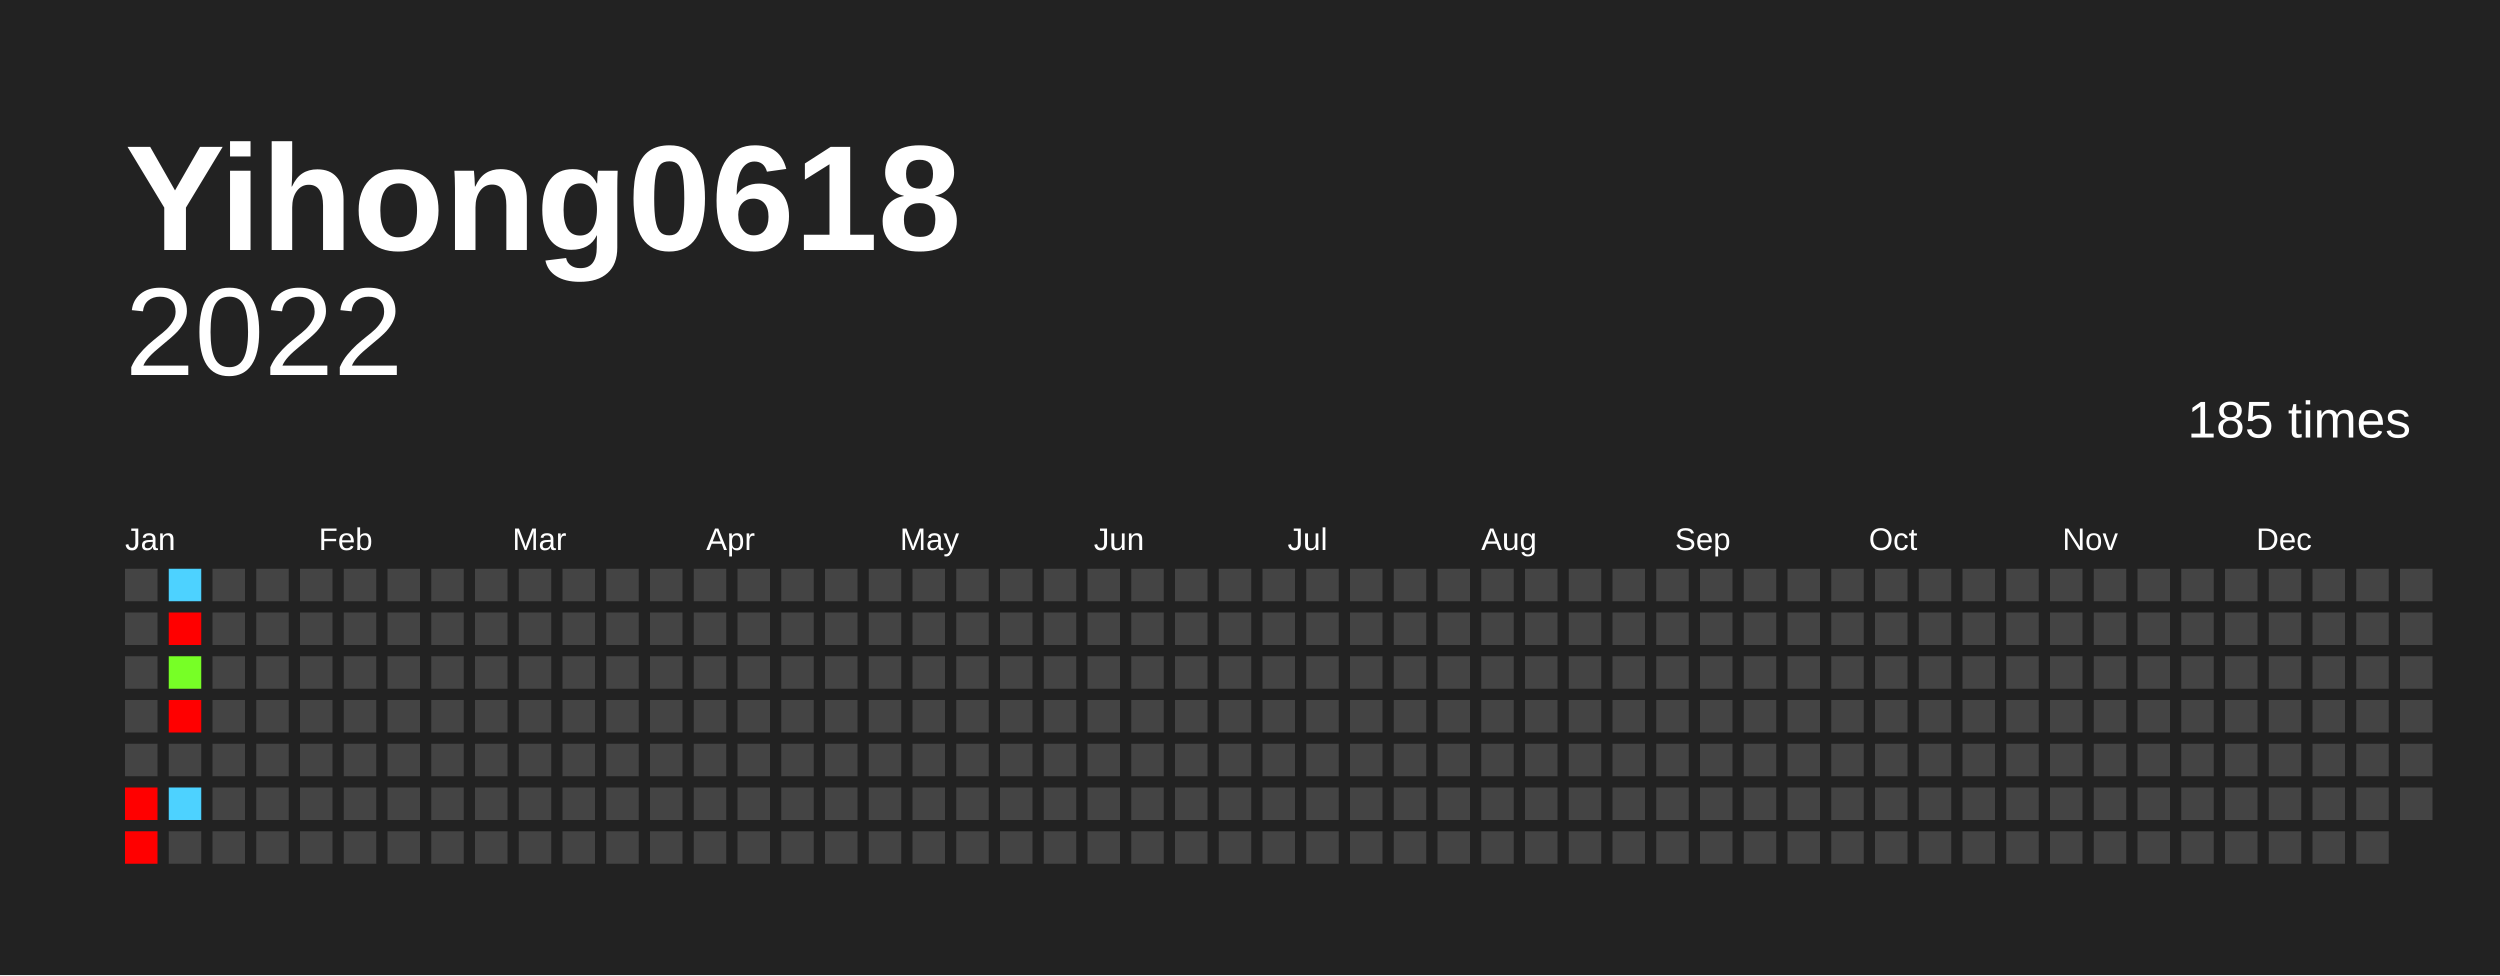
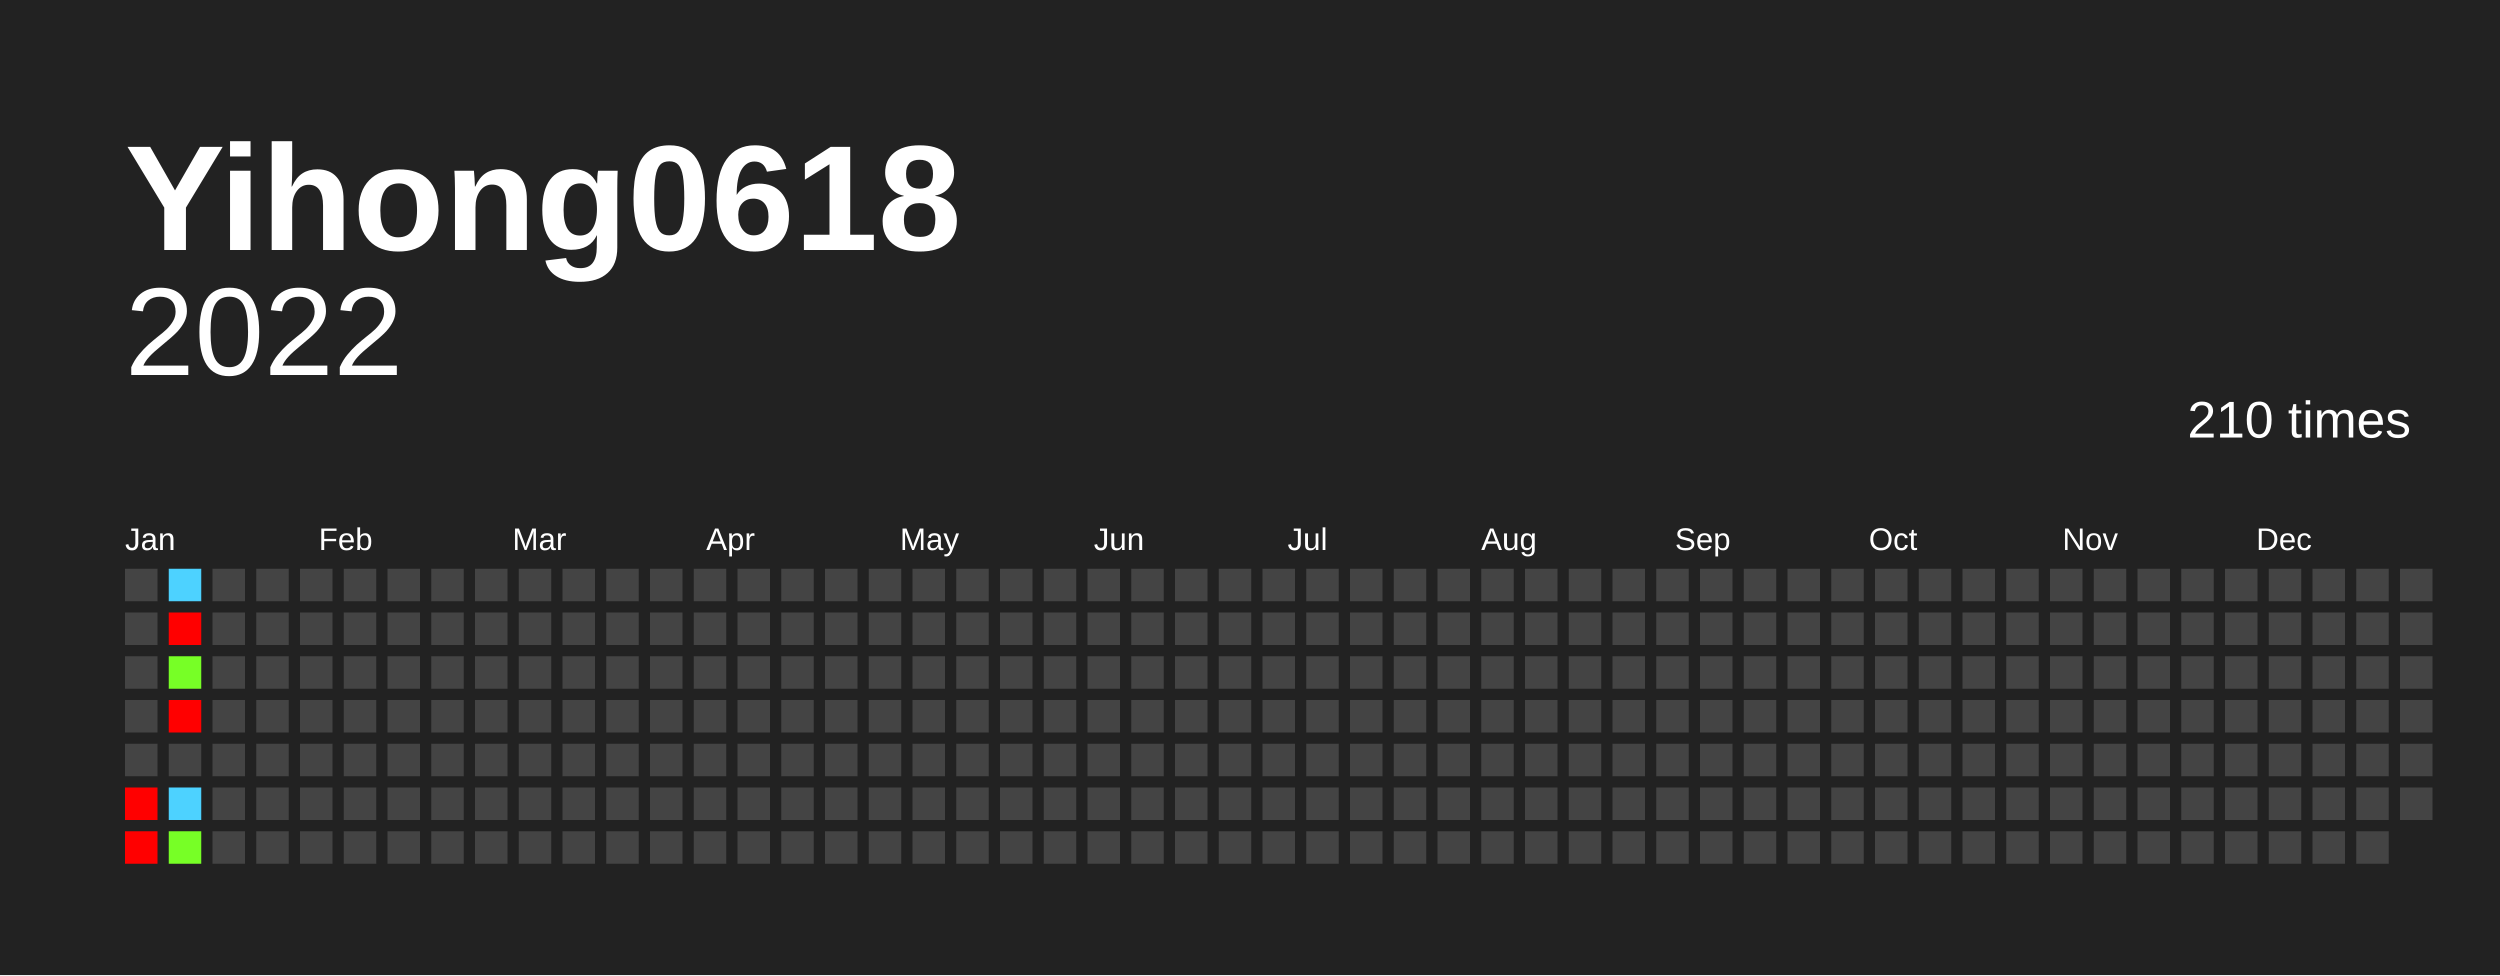
<svg xmlns="http://www.w3.org/2000/svg" baseProfile="full" height="78mm" version="1.1" viewBox="0,0,200,78" width="200mm">
  <defs />
  <rect fill="#222222" height="78" width="200" x="0" y="0" />
  <text fill="#FFFFFF" style="font-size:12px; font-family:Arial; font-weight:bold;" x="10" y="20">Yihong0618</text>
  <text alignment-baseline="hanging" fill="#FFFFFF" style="font-size:10.0px; font-family:Arial;" x="10" y="30">2022</text>
-   <text alignment-baseline="hanging" fill="#FFFFFF" style="font-size:4.125px; font-family:Arial;" x="175" y="35">185 times</text>
+   <text alignment-baseline="hanging" fill="#FFFFFF" style="font-size:4.125px; font-family:Arial;" x="175" y="35">210 times</text>
  <text fill="#FFFFFF" style="font-size:2.5px; font-family:Arial" x="10.0" y="44">Jan</text>
  <text fill="#FFFFFF" style="font-size:2.5px; font-family:Arial" x="25.5" y="44">Feb</text>
  <text fill="#FFFFFF" style="font-size:2.5px; font-family:Arial" x="41.0" y="44">Mar</text>
  <text fill="#FFFFFF" style="font-size:2.5px; font-family:Arial" x="56.5" y="44">Apr</text>
  <text fill="#FFFFFF" style="font-size:2.5px; font-family:Arial" x="72.0" y="44">May</text>
  <text fill="#FFFFFF" style="font-size:2.5px; font-family:Arial" x="87.5" y="44">Jun</text>
  <text fill="#FFFFFF" style="font-size:2.5px; font-family:Arial" x="103.0" y="44">Jul</text>
  <text fill="#FFFFFF" style="font-size:2.5px; font-family:Arial" x="118.5" y="44">Aug</text>
  <text fill="#FFFFFF" style="font-size:2.5px; font-family:Arial" x="134.0" y="44">Sep</text>
  <text fill="#FFFFFF" style="font-size:2.5px; font-family:Arial" x="149.5" y="44">Oct</text>
  <text fill="#FFFFFF" style="font-size:2.5px; font-family:Arial" x="165.0" y="44">Nov</text>
  <text fill="#FFFFFF" style="font-size:2.5px; font-family:Arial" x="180.5" y="44">Dec</text>
  <rect fill="#444444" height="2.6" width="2.6" x="10.0" y="45.5" />
  <rect fill="#444444" height="2.6" width="2.6" x="10.0" y="49.0" />
  <rect fill="#444444" height="2.6" width="2.6" x="10.0" y="52.5" />
  <rect fill="#444444" height="2.6" width="2.6" x="10.0" y="56.0" />
  <rect fill="#444444" height="2.6" width="2.6" x="10.0" y="59.5" />
  <rect fill="red" height="2.6" width="2.6" x="10.0" y="63.0" />
  <rect fill="red" height="2.6" width="2.6" x="10.0" y="66.5" />
  <rect fill="#4dd2ff" height="2.6" width="2.6" x="13.5" y="45.5" />
  <rect fill="red" height="2.6" width="2.6" x="13.5" y="49.0" />
  <rect fill="#77ff26" height="2.6" width="2.6" x="13.5" y="52.5" />
  <rect fill="red" height="2.6" width="2.6" x="13.5" y="56.0" />
  <rect fill="#444444" height="2.6" width="2.6" x="13.5" y="59.5" />
  <rect fill="#4dd2ff" height="2.6" width="2.6" x="13.5" y="63.0" />
-   <rect fill="#444444" height="2.6" width="2.6" x="13.5" y="66.5" />
+   <rect fill="#77ff26" height="2.6" width="2.6" x="13.5" y="66.5" />
  <rect fill="#444444" height="2.6" width="2.6" x="17.0" y="45.5" />
  <rect fill="#444444" height="2.6" width="2.6" x="17.0" y="49.0" />
  <rect fill="#444444" height="2.6" width="2.6" x="17.0" y="52.5" />
  <rect fill="#444444" height="2.6" width="2.6" x="17.0" y="56.0" />
  <rect fill="#444444" height="2.6" width="2.6" x="17.0" y="59.5" />
  <rect fill="#444444" height="2.6" width="2.6" x="17.0" y="63.0" />
  <rect fill="#444444" height="2.6" width="2.6" x="17.0" y="66.5" />
  <rect fill="#444444" height="2.6" width="2.6" x="20.5" y="45.5" />
  <rect fill="#444444" height="2.6" width="2.6" x="20.5" y="49.0" />
  <rect fill="#444444" height="2.6" width="2.6" x="20.5" y="52.5" />
  <rect fill="#444444" height="2.6" width="2.6" x="20.5" y="56.0" />
  <rect fill="#444444" height="2.6" width="2.6" x="20.5" y="59.5" />
  <rect fill="#444444" height="2.6" width="2.6" x="20.5" y="63.0" />
  <rect fill="#444444" height="2.6" width="2.6" x="20.5" y="66.5" />
  <rect fill="#444444" height="2.6" width="2.6" x="24.0" y="45.5" />
  <rect fill="#444444" height="2.6" width="2.6" x="24.0" y="49.0" />
  <rect fill="#444444" height="2.6" width="2.6" x="24.0" y="52.5" />
  <rect fill="#444444" height="2.6" width="2.6" x="24.0" y="56.0" />
  <rect fill="#444444" height="2.6" width="2.6" x="24.0" y="59.5" />
  <rect fill="#444444" height="2.6" width="2.6" x="24.0" y="63.0" />
  <rect fill="#444444" height="2.6" width="2.6" x="24.0" y="66.5" />
  <rect fill="#444444" height="2.6" width="2.6" x="27.5" y="45.5" />
  <rect fill="#444444" height="2.6" width="2.6" x="27.5" y="49.0" />
  <rect fill="#444444" height="2.6" width="2.6" x="27.5" y="52.5" />
  <rect fill="#444444" height="2.6" width="2.6" x="27.5" y="56.0" />
  <rect fill="#444444" height="2.6" width="2.6" x="27.5" y="59.5" />
  <rect fill="#444444" height="2.6" width="2.6" x="27.5" y="63.0" />
  <rect fill="#444444" height="2.6" width="2.6" x="27.5" y="66.5" />
  <rect fill="#444444" height="2.6" width="2.6" x="31.0" y="45.5" />
  <rect fill="#444444" height="2.6" width="2.6" x="31.0" y="49.0" />
  <rect fill="#444444" height="2.6" width="2.6" x="31.0" y="52.5" />
  <rect fill="#444444" height="2.6" width="2.6" x="31.0" y="56.0" />
  <rect fill="#444444" height="2.6" width="2.6" x="31.0" y="59.5" />
  <rect fill="#444444" height="2.6" width="2.6" x="31.0" y="63.0" />
  <rect fill="#444444" height="2.6" width="2.6" x="31.0" y="66.5" />
  <rect fill="#444444" height="2.6" width="2.6" x="34.5" y="45.5" />
  <rect fill="#444444" height="2.6" width="2.6" x="34.5" y="49.0" />
  <rect fill="#444444" height="2.6" width="2.6" x="34.5" y="52.5" />
  <rect fill="#444444" height="2.6" width="2.6" x="34.5" y="56.0" />
  <rect fill="#444444" height="2.6" width="2.6" x="34.5" y="59.5" />
  <rect fill="#444444" height="2.6" width="2.6" x="34.5" y="63.0" />
  <rect fill="#444444" height="2.6" width="2.6" x="34.5" y="66.5" />
  <rect fill="#444444" height="2.6" width="2.6" x="38.0" y="45.5" />
  <rect fill="#444444" height="2.6" width="2.6" x="38.0" y="49.0" />
  <rect fill="#444444" height="2.6" width="2.6" x="38.0" y="52.5" />
  <rect fill="#444444" height="2.6" width="2.6" x="38.0" y="56.0" />
  <rect fill="#444444" height="2.6" width="2.6" x="38.0" y="59.5" />
  <rect fill="#444444" height="2.6" width="2.6" x="38.0" y="63.0" />
  <rect fill="#444444" height="2.6" width="2.6" x="38.0" y="66.5" />
  <rect fill="#444444" height="2.6" width="2.6" x="41.5" y="45.5" />
  <rect fill="#444444" height="2.6" width="2.6" x="41.5" y="49.0" />
  <rect fill="#444444" height="2.6" width="2.6" x="41.5" y="52.5" />
  <rect fill="#444444" height="2.6" width="2.6" x="41.5" y="56.0" />
  <rect fill="#444444" height="2.6" width="2.6" x="41.5" y="59.5" />
  <rect fill="#444444" height="2.6" width="2.6" x="41.5" y="63.0" />
  <rect fill="#444444" height="2.6" width="2.6" x="41.5" y="66.5" />
  <rect fill="#444444" height="2.6" width="2.6" x="45.0" y="45.5" />
  <rect fill="#444444" height="2.6" width="2.6" x="45.0" y="49.0" />
  <rect fill="#444444" height="2.6" width="2.6" x="45.0" y="52.5" />
  <rect fill="#444444" height="2.6" width="2.6" x="45.0" y="56.0" />
  <rect fill="#444444" height="2.6" width="2.6" x="45.0" y="59.5" />
  <rect fill="#444444" height="2.6" width="2.6" x="45.0" y="63.0" />
  <rect fill="#444444" height="2.6" width="2.6" x="45.0" y="66.5" />
  <rect fill="#444444" height="2.6" width="2.6" x="48.5" y="45.5" />
  <rect fill="#444444" height="2.6" width="2.6" x="48.5" y="49.0" />
  <rect fill="#444444" height="2.6" width="2.6" x="48.5" y="52.5" />
  <rect fill="#444444" height="2.6" width="2.6" x="48.5" y="56.0" />
  <rect fill="#444444" height="2.6" width="2.6" x="48.5" y="59.5" />
  <rect fill="#444444" height="2.6" width="2.6" x="48.5" y="63.0" />
  <rect fill="#444444" height="2.6" width="2.6" x="48.5" y="66.5" />
  <rect fill="#444444" height="2.6" width="2.6" x="52.0" y="45.5" />
  <rect fill="#444444" height="2.6" width="2.6" x="52.0" y="49.0" />
  <rect fill="#444444" height="2.6" width="2.6" x="52.0" y="52.5" />
  <rect fill="#444444" height="2.6" width="2.6" x="52.0" y="56.0" />
  <rect fill="#444444" height="2.6" width="2.6" x="52.0" y="59.5" />
  <rect fill="#444444" height="2.6" width="2.6" x="52.0" y="63.0" />
  <rect fill="#444444" height="2.6" width="2.6" x="52.0" y="66.5" />
  <rect fill="#444444" height="2.6" width="2.6" x="55.5" y="45.5" />
  <rect fill="#444444" height="2.6" width="2.6" x="55.5" y="49.0" />
  <rect fill="#444444" height="2.6" width="2.6" x="55.5" y="52.5" />
  <rect fill="#444444" height="2.6" width="2.6" x="55.5" y="56.0" />
  <rect fill="#444444" height="2.6" width="2.6" x="55.5" y="59.5" />
  <rect fill="#444444" height="2.6" width="2.6" x="55.5" y="63.0" />
  <rect fill="#444444" height="2.6" width="2.6" x="55.5" y="66.5" />
  <rect fill="#444444" height="2.6" width="2.6" x="59.0" y="45.5" />
  <rect fill="#444444" height="2.6" width="2.6" x="59.0" y="49.0" />
  <rect fill="#444444" height="2.6" width="2.6" x="59.0" y="52.5" />
  <rect fill="#444444" height="2.6" width="2.6" x="59.0" y="56.0" />
  <rect fill="#444444" height="2.6" width="2.6" x="59.0" y="59.5" />
  <rect fill="#444444" height="2.6" width="2.6" x="59.0" y="63.0" />
  <rect fill="#444444" height="2.6" width="2.6" x="59.0" y="66.5" />
  <rect fill="#444444" height="2.6" width="2.6" x="62.5" y="45.5" />
  <rect fill="#444444" height="2.6" width="2.6" x="62.5" y="49.0" />
  <rect fill="#444444" height="2.6" width="2.6" x="62.5" y="52.5" />
  <rect fill="#444444" height="2.6" width="2.6" x="62.5" y="56.0" />
  <rect fill="#444444" height="2.6" width="2.6" x="62.5" y="59.5" />
  <rect fill="#444444" height="2.6" width="2.6" x="62.5" y="63.0" />
  <rect fill="#444444" height="2.6" width="2.6" x="62.5" y="66.5" />
  <rect fill="#444444" height="2.6" width="2.6" x="66.0" y="45.5" />
  <rect fill="#444444" height="2.6" width="2.6" x="66.0" y="49.0" />
  <rect fill="#444444" height="2.6" width="2.6" x="66.0" y="52.5" />
  <rect fill="#444444" height="2.6" width="2.6" x="66.0" y="56.0" />
  <rect fill="#444444" height="2.6" width="2.6" x="66.0" y="59.5" />
  <rect fill="#444444" height="2.6" width="2.6" x="66.0" y="63.0" />
  <rect fill="#444444" height="2.6" width="2.6" x="66.0" y="66.5" />
  <rect fill="#444444" height="2.6" width="2.6" x="69.5" y="45.5" />
  <rect fill="#444444" height="2.6" width="2.6" x="69.5" y="49.0" />
  <rect fill="#444444" height="2.6" width="2.6" x="69.5" y="52.5" />
  <rect fill="#444444" height="2.6" width="2.6" x="69.5" y="56.0" />
  <rect fill="#444444" height="2.6" width="2.6" x="69.5" y="59.5" />
  <rect fill="#444444" height="2.6" width="2.6" x="69.5" y="63.0" />
  <rect fill="#444444" height="2.6" width="2.6" x="69.5" y="66.5" />
  <rect fill="#444444" height="2.6" width="2.6" x="73.0" y="45.5" />
  <rect fill="#444444" height="2.6" width="2.6" x="73.0" y="49.0" />
  <rect fill="#444444" height="2.6" width="2.6" x="73.0" y="52.5" />
  <rect fill="#444444" height="2.6" width="2.6" x="73.0" y="56.0" />
  <rect fill="#444444" height="2.6" width="2.6" x="73.0" y="59.5" />
  <rect fill="#444444" height="2.6" width="2.6" x="73.0" y="63.0" />
  <rect fill="#444444" height="2.6" width="2.6" x="73.0" y="66.5" />
  <rect fill="#444444" height="2.6" width="2.6" x="76.5" y="45.5" />
  <rect fill="#444444" height="2.6" width="2.6" x="76.5" y="49.0" />
  <rect fill="#444444" height="2.6" width="2.6" x="76.5" y="52.5" />
  <rect fill="#444444" height="2.6" width="2.6" x="76.5" y="56.0" />
  <rect fill="#444444" height="2.6" width="2.6" x="76.5" y="59.5" />
  <rect fill="#444444" height="2.6" width="2.6" x="76.5" y="63.0" />
  <rect fill="#444444" height="2.6" width="2.6" x="76.5" y="66.5" />
  <rect fill="#444444" height="2.6" width="2.6" x="80.0" y="45.5" />
  <rect fill="#444444" height="2.6" width="2.6" x="80.0" y="49.0" />
  <rect fill="#444444" height="2.6" width="2.6" x="80.0" y="52.5" />
  <rect fill="#444444" height="2.6" width="2.6" x="80.0" y="56.0" />
  <rect fill="#444444" height="2.6" width="2.6" x="80.0" y="59.5" />
  <rect fill="#444444" height="2.6" width="2.6" x="80.0" y="63.0" />
  <rect fill="#444444" height="2.6" width="2.6" x="80.0" y="66.5" />
  <rect fill="#444444" height="2.6" width="2.6" x="83.5" y="45.5" />
  <rect fill="#444444" height="2.6" width="2.6" x="83.5" y="49.0" />
  <rect fill="#444444" height="2.6" width="2.6" x="83.5" y="52.5" />
  <rect fill="#444444" height="2.6" width="2.6" x="83.5" y="56.0" />
  <rect fill="#444444" height="2.6" width="2.6" x="83.5" y="59.5" />
  <rect fill="#444444" height="2.6" width="2.6" x="83.5" y="63.0" />
  <rect fill="#444444" height="2.6" width="2.6" x="83.5" y="66.5" />
  <rect fill="#444444" height="2.6" width="2.6" x="87.0" y="45.5" />
  <rect fill="#444444" height="2.6" width="2.6" x="87.0" y="49.0" />
  <rect fill="#444444" height="2.6" width="2.6" x="87.0" y="52.5" />
  <rect fill="#444444" height="2.6" width="2.6" x="87.0" y="56.0" />
  <rect fill="#444444" height="2.6" width="2.6" x="87.0" y="59.5" />
  <rect fill="#444444" height="2.6" width="2.6" x="87.0" y="63.0" />
  <rect fill="#444444" height="2.6" width="2.6" x="87.0" y="66.5" />
  <rect fill="#444444" height="2.6" width="2.6" x="90.5" y="45.5" />
  <rect fill="#444444" height="2.6" width="2.6" x="90.5" y="49.0" />
  <rect fill="#444444" height="2.6" width="2.6" x="90.5" y="52.5" />
  <rect fill="#444444" height="2.6" width="2.6" x="90.5" y="56.0" />
  <rect fill="#444444" height="2.6" width="2.6" x="90.5" y="59.5" />
  <rect fill="#444444" height="2.6" width="2.6" x="90.5" y="63.0" />
  <rect fill="#444444" height="2.6" width="2.6" x="90.5" y="66.5" />
  <rect fill="#444444" height="2.6" width="2.6" x="94.0" y="45.5" />
  <rect fill="#444444" height="2.6" width="2.6" x="94.0" y="49.0" />
  <rect fill="#444444" height="2.6" width="2.6" x="94.0" y="52.5" />
  <rect fill="#444444" height="2.6" width="2.6" x="94.0" y="56.0" />
  <rect fill="#444444" height="2.6" width="2.6" x="94.0" y="59.5" />
  <rect fill="#444444" height="2.6" width="2.6" x="94.0" y="63.0" />
  <rect fill="#444444" height="2.6" width="2.6" x="94.0" y="66.5" />
  <rect fill="#444444" height="2.6" width="2.6" x="97.5" y="45.5" />
  <rect fill="#444444" height="2.6" width="2.6" x="97.5" y="49.0" />
  <rect fill="#444444" height="2.6" width="2.6" x="97.5" y="52.5" />
  <rect fill="#444444" height="2.6" width="2.6" x="97.5" y="56.0" />
  <rect fill="#444444" height="2.6" width="2.6" x="97.5" y="59.5" />
  <rect fill="#444444" height="2.6" width="2.6" x="97.5" y="63.0" />
  <rect fill="#444444" height="2.6" width="2.6" x="97.5" y="66.5" />
  <rect fill="#444444" height="2.6" width="2.6" x="101.0" y="45.5" />
  <rect fill="#444444" height="2.6" width="2.6" x="101.0" y="49.0" />
  <rect fill="#444444" height="2.6" width="2.6" x="101.0" y="52.5" />
  <rect fill="#444444" height="2.6" width="2.6" x="101.0" y="56.0" />
  <rect fill="#444444" height="2.6" width="2.6" x="101.0" y="59.5" />
  <rect fill="#444444" height="2.6" width="2.6" x="101.0" y="63.0" />
  <rect fill="#444444" height="2.6" width="2.6" x="101.0" y="66.5" />
  <rect fill="#444444" height="2.6" width="2.6" x="104.5" y="45.5" />
  <rect fill="#444444" height="2.6" width="2.6" x="104.5" y="49.0" />
  <rect fill="#444444" height="2.6" width="2.6" x="104.5" y="52.5" />
  <rect fill="#444444" height="2.6" width="2.6" x="104.5" y="56.0" />
  <rect fill="#444444" height="2.6" width="2.6" x="104.5" y="59.5" />
  <rect fill="#444444" height="2.6" width="2.6" x="104.5" y="63.0" />
  <rect fill="#444444" height="2.6" width="2.6" x="104.5" y="66.5" />
  <rect fill="#444444" height="2.6" width="2.6" x="108.0" y="45.5" />
  <rect fill="#444444" height="2.6" width="2.6" x="108.0" y="49.0" />
  <rect fill="#444444" height="2.6" width="2.6" x="108.0" y="52.5" />
  <rect fill="#444444" height="2.6" width="2.6" x="108.0" y="56.0" />
  <rect fill="#444444" height="2.6" width="2.6" x="108.0" y="59.5" />
  <rect fill="#444444" height="2.6" width="2.6" x="108.0" y="63.0" />
  <rect fill="#444444" height="2.6" width="2.6" x="108.0" y="66.5" />
  <rect fill="#444444" height="2.6" width="2.6" x="111.5" y="45.5" />
  <rect fill="#444444" height="2.6" width="2.6" x="111.5" y="49.0" />
  <rect fill="#444444" height="2.6" width="2.6" x="111.5" y="52.5" />
  <rect fill="#444444" height="2.6" width="2.6" x="111.5" y="56.0" />
  <rect fill="#444444" height="2.6" width="2.6" x="111.5" y="59.5" />
  <rect fill="#444444" height="2.6" width="2.6" x="111.5" y="63.0" />
  <rect fill="#444444" height="2.6" width="2.6" x="111.5" y="66.5" />
  <rect fill="#444444" height="2.6" width="2.6" x="115.0" y="45.5" />
  <rect fill="#444444" height="2.6" width="2.6" x="115.0" y="49.0" />
  <rect fill="#444444" height="2.6" width="2.6" x="115.0" y="52.5" />
  <rect fill="#444444" height="2.6" width="2.6" x="115.0" y="56.0" />
  <rect fill="#444444" height="2.6" width="2.6" x="115.0" y="59.5" />
  <rect fill="#444444" height="2.6" width="2.6" x="115.0" y="63.0" />
  <rect fill="#444444" height="2.6" width="2.6" x="115.0" y="66.5" />
  <rect fill="#444444" height="2.6" width="2.6" x="118.5" y="45.5" />
  <rect fill="#444444" height="2.6" width="2.6" x="118.5" y="49.0" />
  <rect fill="#444444" height="2.6" width="2.6" x="118.5" y="52.5" />
  <rect fill="#444444" height="2.6" width="2.6" x="118.5" y="56.0" />
  <rect fill="#444444" height="2.6" width="2.6" x="118.5" y="59.5" />
  <rect fill="#444444" height="2.6" width="2.6" x="118.5" y="63.0" />
  <rect fill="#444444" height="2.6" width="2.6" x="118.5" y="66.5" />
  <rect fill="#444444" height="2.6" width="2.6" x="122.0" y="45.5" />
  <rect fill="#444444" height="2.6" width="2.6" x="122.0" y="49.0" />
  <rect fill="#444444" height="2.6" width="2.6" x="122.0" y="52.5" />
  <rect fill="#444444" height="2.6" width="2.6" x="122.0" y="56.0" />
  <rect fill="#444444" height="2.6" width="2.6" x="122.0" y="59.5" />
  <rect fill="#444444" height="2.6" width="2.6" x="122.0" y="63.0" />
  <rect fill="#444444" height="2.6" width="2.6" x="122.0" y="66.5" />
  <rect fill="#444444" height="2.6" width="2.6" x="125.5" y="45.5" />
  <rect fill="#444444" height="2.6" width="2.6" x="125.5" y="49.0" />
  <rect fill="#444444" height="2.6" width="2.6" x="125.5" y="52.5" />
  <rect fill="#444444" height="2.6" width="2.6" x="125.5" y="56.0" />
  <rect fill="#444444" height="2.6" width="2.6" x="125.5" y="59.5" />
  <rect fill="#444444" height="2.6" width="2.6" x="125.5" y="63.0" />
  <rect fill="#444444" height="2.6" width="2.6" x="125.5" y="66.5" />
  <rect fill="#444444" height="2.6" width="2.6" x="129.0" y="45.5" />
  <rect fill="#444444" height="2.6" width="2.6" x="129.0" y="49.0" />
  <rect fill="#444444" height="2.6" width="2.6" x="129.0" y="52.5" />
  <rect fill="#444444" height="2.6" width="2.6" x="129.0" y="56.0" />
  <rect fill="#444444" height="2.6" width="2.6" x="129.0" y="59.5" />
  <rect fill="#444444" height="2.6" width="2.6" x="129.0" y="63.0" />
  <rect fill="#444444" height="2.6" width="2.6" x="129.0" y="66.5" />
  <rect fill="#444444" height="2.6" width="2.6" x="132.5" y="45.5" />
  <rect fill="#444444" height="2.6" width="2.6" x="132.5" y="49.0" />
  <rect fill="#444444" height="2.6" width="2.6" x="132.5" y="52.5" />
  <rect fill="#444444" height="2.6" width="2.6" x="132.5" y="56.0" />
  <rect fill="#444444" height="2.6" width="2.6" x="132.5" y="59.5" />
  <rect fill="#444444" height="2.6" width="2.6" x="132.5" y="63.0" />
  <rect fill="#444444" height="2.6" width="2.6" x="132.5" y="66.5" />
  <rect fill="#444444" height="2.6" width="2.6" x="136.0" y="45.5" />
  <rect fill="#444444" height="2.6" width="2.6" x="136.0" y="49.0" />
  <rect fill="#444444" height="2.6" width="2.6" x="136.0" y="52.5" />
  <rect fill="#444444" height="2.6" width="2.6" x="136.0" y="56.0" />
  <rect fill="#444444" height="2.6" width="2.6" x="136.0" y="59.5" />
  <rect fill="#444444" height="2.6" width="2.6" x="136.0" y="63.0" />
  <rect fill="#444444" height="2.6" width="2.6" x="136.0" y="66.5" />
  <rect fill="#444444" height="2.6" width="2.6" x="139.5" y="45.5" />
  <rect fill="#444444" height="2.6" width="2.6" x="139.5" y="49.0" />
  <rect fill="#444444" height="2.6" width="2.6" x="139.5" y="52.5" />
  <rect fill="#444444" height="2.6" width="2.6" x="139.5" y="56.0" />
  <rect fill="#444444" height="2.6" width="2.6" x="139.5" y="59.5" />
  <rect fill="#444444" height="2.6" width="2.6" x="139.5" y="63.0" />
  <rect fill="#444444" height="2.6" width="2.6" x="139.5" y="66.5" />
  <rect fill="#444444" height="2.6" width="2.6" x="143.0" y="45.5" />
  <rect fill="#444444" height="2.6" width="2.6" x="143.0" y="49.0" />
  <rect fill="#444444" height="2.6" width="2.6" x="143.0" y="52.5" />
  <rect fill="#444444" height="2.6" width="2.6" x="143.0" y="56.0" />
  <rect fill="#444444" height="2.6" width="2.6" x="143.0" y="59.5" />
  <rect fill="#444444" height="2.6" width="2.6" x="143.0" y="63.0" />
  <rect fill="#444444" height="2.6" width="2.6" x="143.0" y="66.5" />
  <rect fill="#444444" height="2.6" width="2.6" x="146.5" y="45.5" />
  <rect fill="#444444" height="2.6" width="2.6" x="146.5" y="49.0" />
  <rect fill="#444444" height="2.6" width="2.6" x="146.5" y="52.5" />
  <rect fill="#444444" height="2.6" width="2.6" x="146.5" y="56.0" />
  <rect fill="#444444" height="2.6" width="2.6" x="146.5" y="59.5" />
  <rect fill="#444444" height="2.6" width="2.6" x="146.5" y="63.0" />
  <rect fill="#444444" height="2.6" width="2.6" x="146.5" y="66.5" />
  <rect fill="#444444" height="2.6" width="2.6" x="150.0" y="45.5" />
  <rect fill="#444444" height="2.6" width="2.6" x="150.0" y="49.0" />
  <rect fill="#444444" height="2.6" width="2.6" x="150.0" y="52.5" />
  <rect fill="#444444" height="2.6" width="2.6" x="150.0" y="56.0" />
  <rect fill="#444444" height="2.6" width="2.6" x="150.0" y="59.5" />
  <rect fill="#444444" height="2.6" width="2.6" x="150.0" y="63.0" />
  <rect fill="#444444" height="2.6" width="2.6" x="150.0" y="66.5" />
  <rect fill="#444444" height="2.6" width="2.6" x="153.5" y="45.5" />
  <rect fill="#444444" height="2.6" width="2.6" x="153.5" y="49.0" />
  <rect fill="#444444" height="2.6" width="2.6" x="153.5" y="52.5" />
  <rect fill="#444444" height="2.6" width="2.6" x="153.5" y="56.0" />
  <rect fill="#444444" height="2.6" width="2.6" x="153.5" y="59.5" />
  <rect fill="#444444" height="2.6" width="2.6" x="153.5" y="63.0" />
  <rect fill="#444444" height="2.6" width="2.6" x="153.5" y="66.5" />
  <rect fill="#444444" height="2.6" width="2.6" x="157.0" y="45.5" />
  <rect fill="#444444" height="2.6" width="2.6" x="157.0" y="49.0" />
  <rect fill="#444444" height="2.6" width="2.6" x="157.0" y="52.5" />
  <rect fill="#444444" height="2.6" width="2.6" x="157.0" y="56.0" />
  <rect fill="#444444" height="2.6" width="2.6" x="157.0" y="59.5" />
  <rect fill="#444444" height="2.6" width="2.6" x="157.0" y="63.0" />
  <rect fill="#444444" height="2.6" width="2.6" x="157.0" y="66.5" />
  <rect fill="#444444" height="2.6" width="2.6" x="160.5" y="45.5" />
  <rect fill="#444444" height="2.6" width="2.6" x="160.5" y="49.0" />
  <rect fill="#444444" height="2.6" width="2.6" x="160.5" y="52.5" />
  <rect fill="#444444" height="2.6" width="2.6" x="160.5" y="56.0" />
  <rect fill="#444444" height="2.6" width="2.6" x="160.5" y="59.5" />
  <rect fill="#444444" height="2.6" width="2.6" x="160.5" y="63.0" />
  <rect fill="#444444" height="2.6" width="2.6" x="160.5" y="66.5" />
  <rect fill="#444444" height="2.6" width="2.6" x="164.0" y="45.5" />
  <rect fill="#444444" height="2.6" width="2.6" x="164.0" y="49.0" />
  <rect fill="#444444" height="2.6" width="2.6" x="164.0" y="52.5" />
  <rect fill="#444444" height="2.6" width="2.6" x="164.0" y="56.0" />
  <rect fill="#444444" height="2.6" width="2.6" x="164.0" y="59.5" />
  <rect fill="#444444" height="2.6" width="2.6" x="164.0" y="63.0" />
  <rect fill="#444444" height="2.6" width="2.6" x="164.0" y="66.5" />
  <rect fill="#444444" height="2.6" width="2.6" x="167.5" y="45.5" />
  <rect fill="#444444" height="2.6" width="2.6" x="167.5" y="49.0" />
  <rect fill="#444444" height="2.6" width="2.6" x="167.5" y="52.5" />
  <rect fill="#444444" height="2.6" width="2.6" x="167.5" y="56.0" />
  <rect fill="#444444" height="2.6" width="2.6" x="167.5" y="59.5" />
  <rect fill="#444444" height="2.6" width="2.6" x="167.5" y="63.0" />
  <rect fill="#444444" height="2.6" width="2.6" x="167.5" y="66.5" />
  <rect fill="#444444" height="2.6" width="2.6" x="171.0" y="45.5" />
  <rect fill="#444444" height="2.6" width="2.6" x="171.0" y="49.0" />
  <rect fill="#444444" height="2.6" width="2.6" x="171.0" y="52.5" />
  <rect fill="#444444" height="2.6" width="2.6" x="171.0" y="56.0" />
  <rect fill="#444444" height="2.6" width="2.6" x="171.0" y="59.5" />
  <rect fill="#444444" height="2.6" width="2.6" x="171.0" y="63.0" />
  <rect fill="#444444" height="2.6" width="2.6" x="171.0" y="66.5" />
  <rect fill="#444444" height="2.6" width="2.6" x="174.5" y="45.5" />
  <rect fill="#444444" height="2.6" width="2.6" x="174.5" y="49.0" />
  <rect fill="#444444" height="2.6" width="2.6" x="174.5" y="52.5" />
  <rect fill="#444444" height="2.6" width="2.6" x="174.5" y="56.0" />
  <rect fill="#444444" height="2.6" width="2.6" x="174.5" y="59.5" />
  <rect fill="#444444" height="2.6" width="2.6" x="174.5" y="63.0" />
  <rect fill="#444444" height="2.6" width="2.6" x="174.5" y="66.5" />
  <rect fill="#444444" height="2.6" width="2.6" x="178.0" y="45.5" />
  <rect fill="#444444" height="2.6" width="2.6" x="178.0" y="49.0" />
  <rect fill="#444444" height="2.6" width="2.6" x="178.0" y="52.5" />
  <rect fill="#444444" height="2.6" width="2.6" x="178.0" y="56.0" />
  <rect fill="#444444" height="2.6" width="2.6" x="178.0" y="59.5" />
  <rect fill="#444444" height="2.6" width="2.6" x="178.0" y="63.0" />
  <rect fill="#444444" height="2.6" width="2.6" x="178.0" y="66.5" />
  <rect fill="#444444" height="2.6" width="2.6" x="181.5" y="45.5" />
  <rect fill="#444444" height="2.6" width="2.6" x="181.5" y="49.0" />
  <rect fill="#444444" height="2.6" width="2.6" x="181.5" y="52.5" />
  <rect fill="#444444" height="2.6" width="2.6" x="181.5" y="56.0" />
  <rect fill="#444444" height="2.6" width="2.6" x="181.5" y="59.5" />
  <rect fill="#444444" height="2.6" width="2.6" x="181.5" y="63.0" />
  <rect fill="#444444" height="2.6" width="2.6" x="181.5" y="66.5" />
  <rect fill="#444444" height="2.6" width="2.6" x="185.0" y="45.5" />
  <rect fill="#444444" height="2.6" width="2.6" x="185.0" y="49.0" />
  <rect fill="#444444" height="2.6" width="2.6" x="185.0" y="52.5" />
  <rect fill="#444444" height="2.6" width="2.6" x="185.0" y="56.0" />
  <rect fill="#444444" height="2.6" width="2.6" x="185.0" y="59.5" />
  <rect fill="#444444" height="2.6" width="2.6" x="185.0" y="63.0" />
  <rect fill="#444444" height="2.6" width="2.6" x="185.0" y="66.5" />
  <rect fill="#444444" height="2.6" width="2.6" x="188.5" y="45.5" />
  <rect fill="#444444" height="2.6" width="2.6" x="188.5" y="49.0" />
  <rect fill="#444444" height="2.6" width="2.6" x="188.5" y="52.5" />
  <rect fill="#444444" height="2.6" width="2.6" x="188.5" y="56.0" />
  <rect fill="#444444" height="2.6" width="2.6" x="188.5" y="59.5" />
  <rect fill="#444444" height="2.6" width="2.6" x="188.5" y="63.0" />
  <rect fill="#444444" height="2.6" width="2.6" x="188.5" y="66.5" />
  <rect fill="#444444" height="2.6" width="2.6" x="192.0" y="45.5" />
  <rect fill="#444444" height="2.6" width="2.6" x="192.0" y="49.0" />
  <rect fill="#444444" height="2.6" width="2.6" x="192.0" y="52.5" />
  <rect fill="#444444" height="2.6" width="2.6" x="192.0" y="56.0" />
  <rect fill="#444444" height="2.6" width="2.6" x="192.0" y="59.5" />
  <rect fill="#444444" height="2.6" width="2.6" x="192.0" y="63.0" />
</svg>
